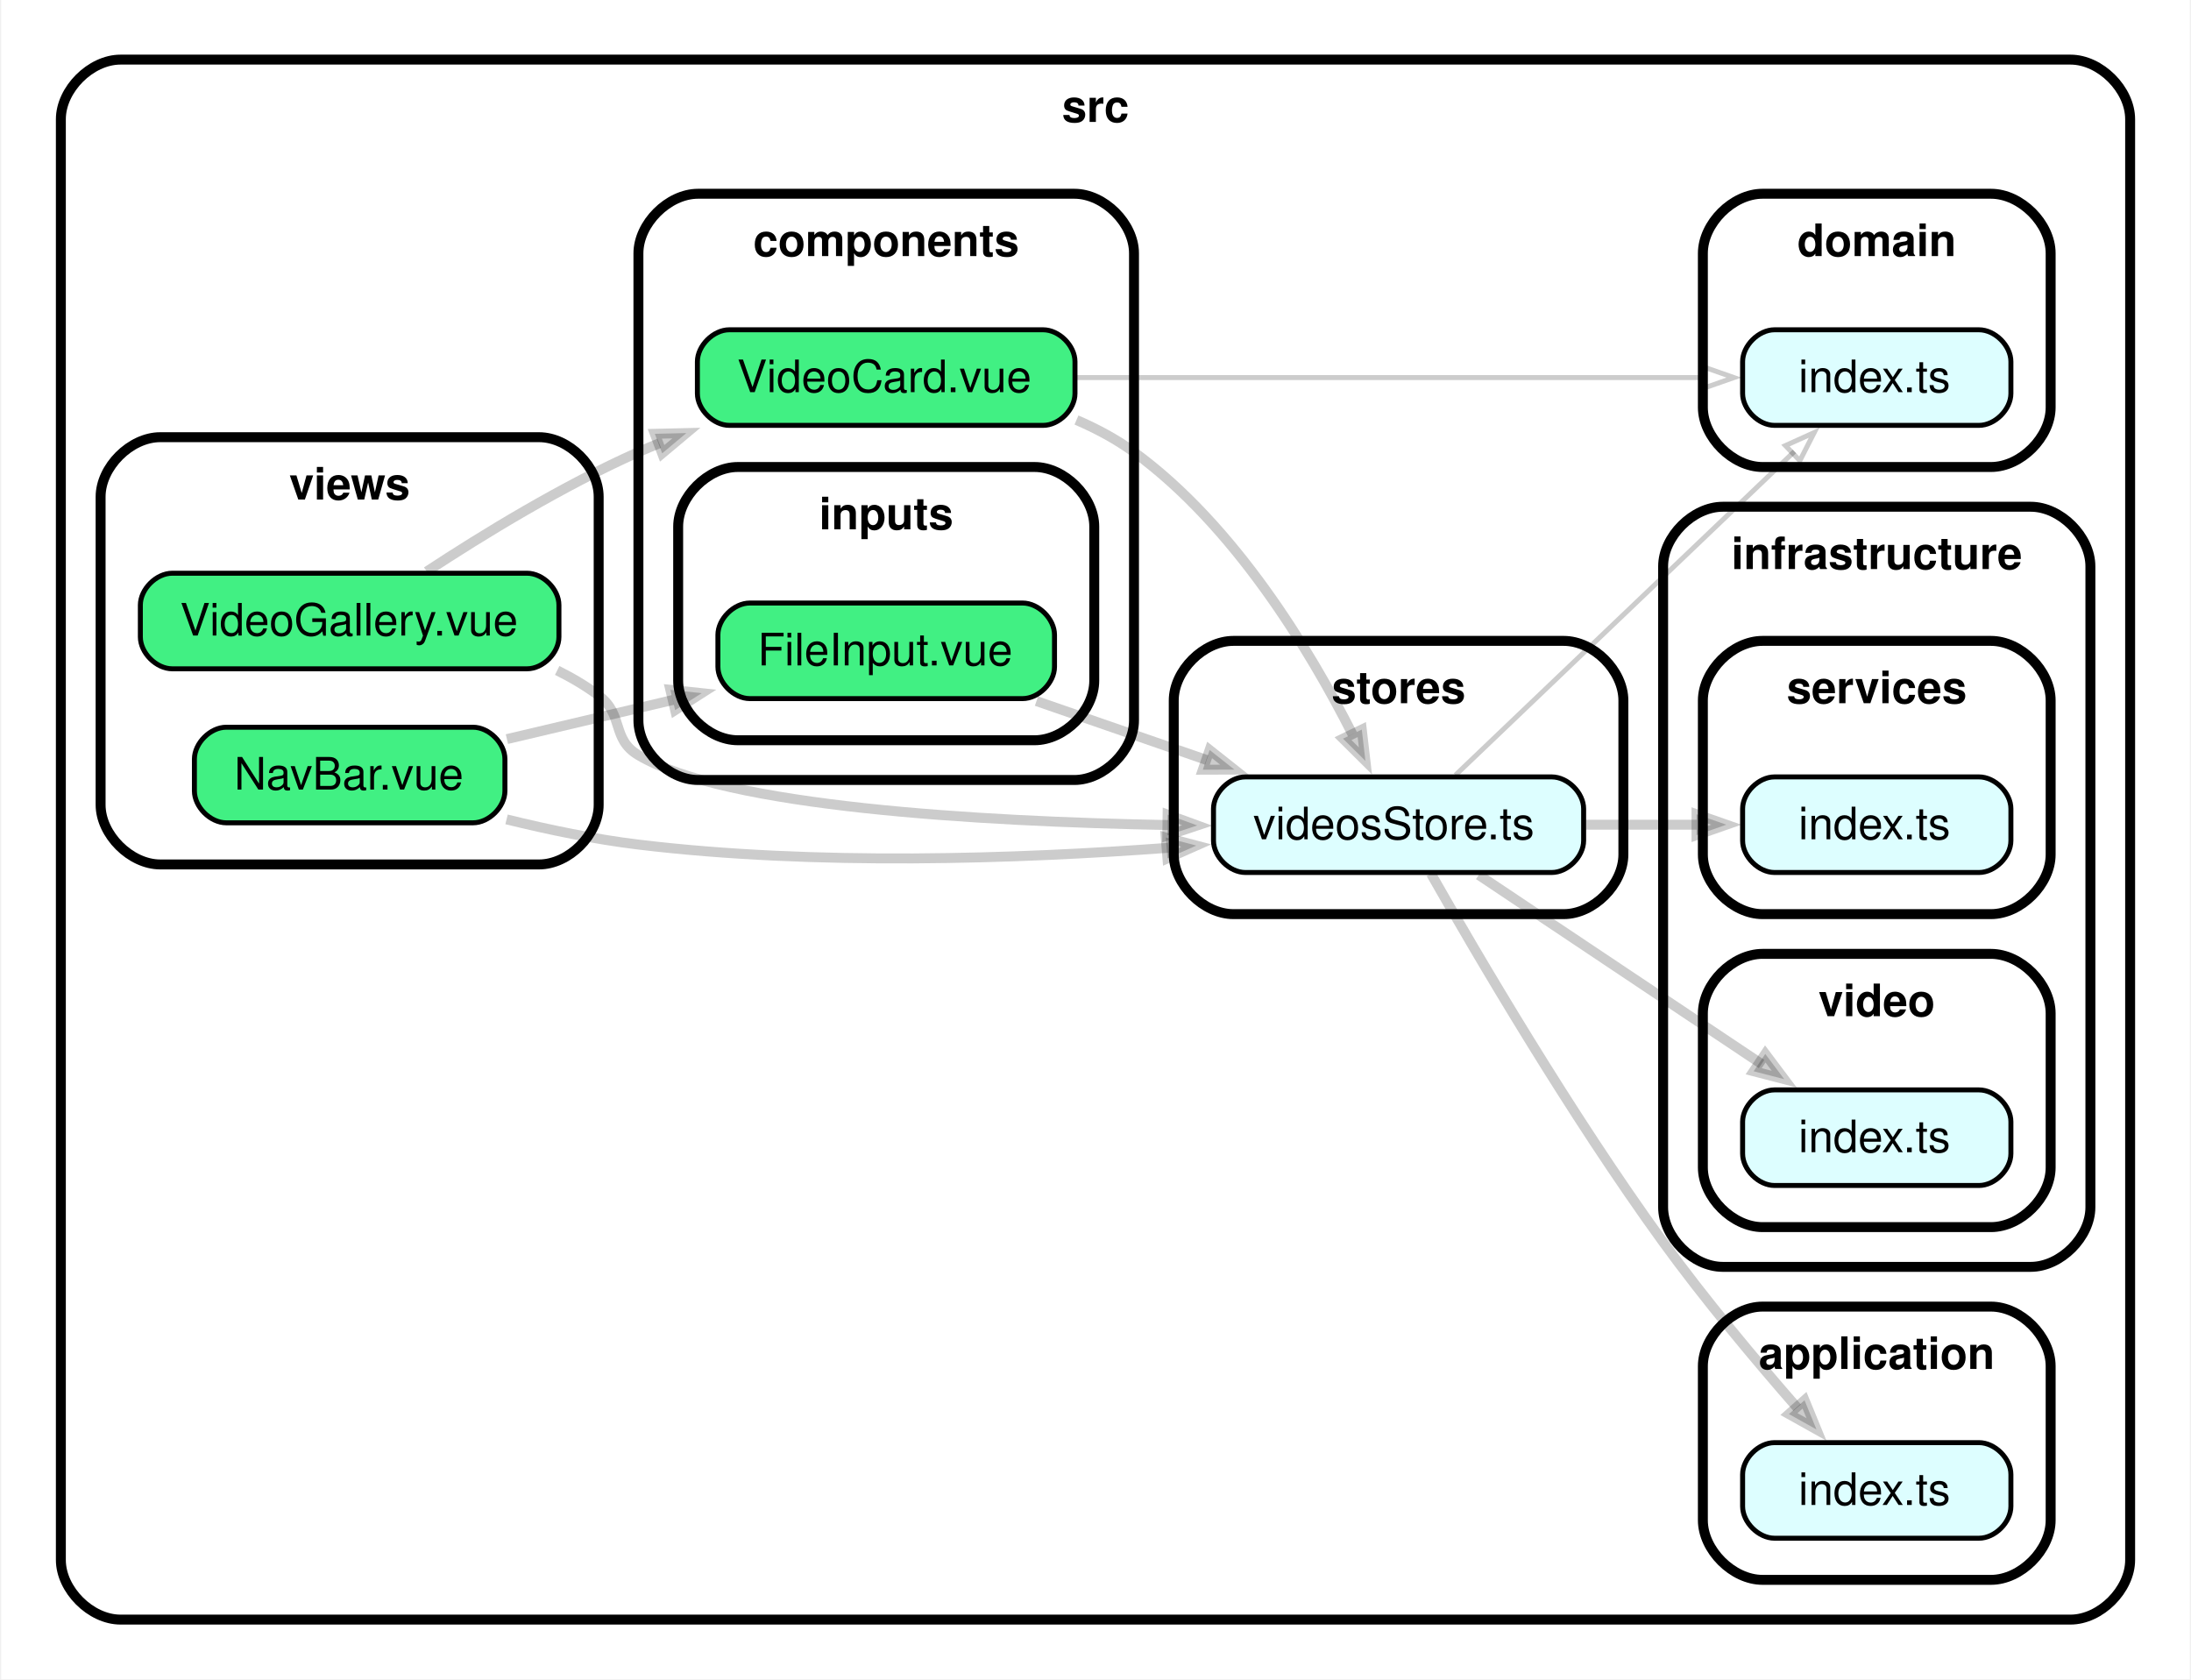
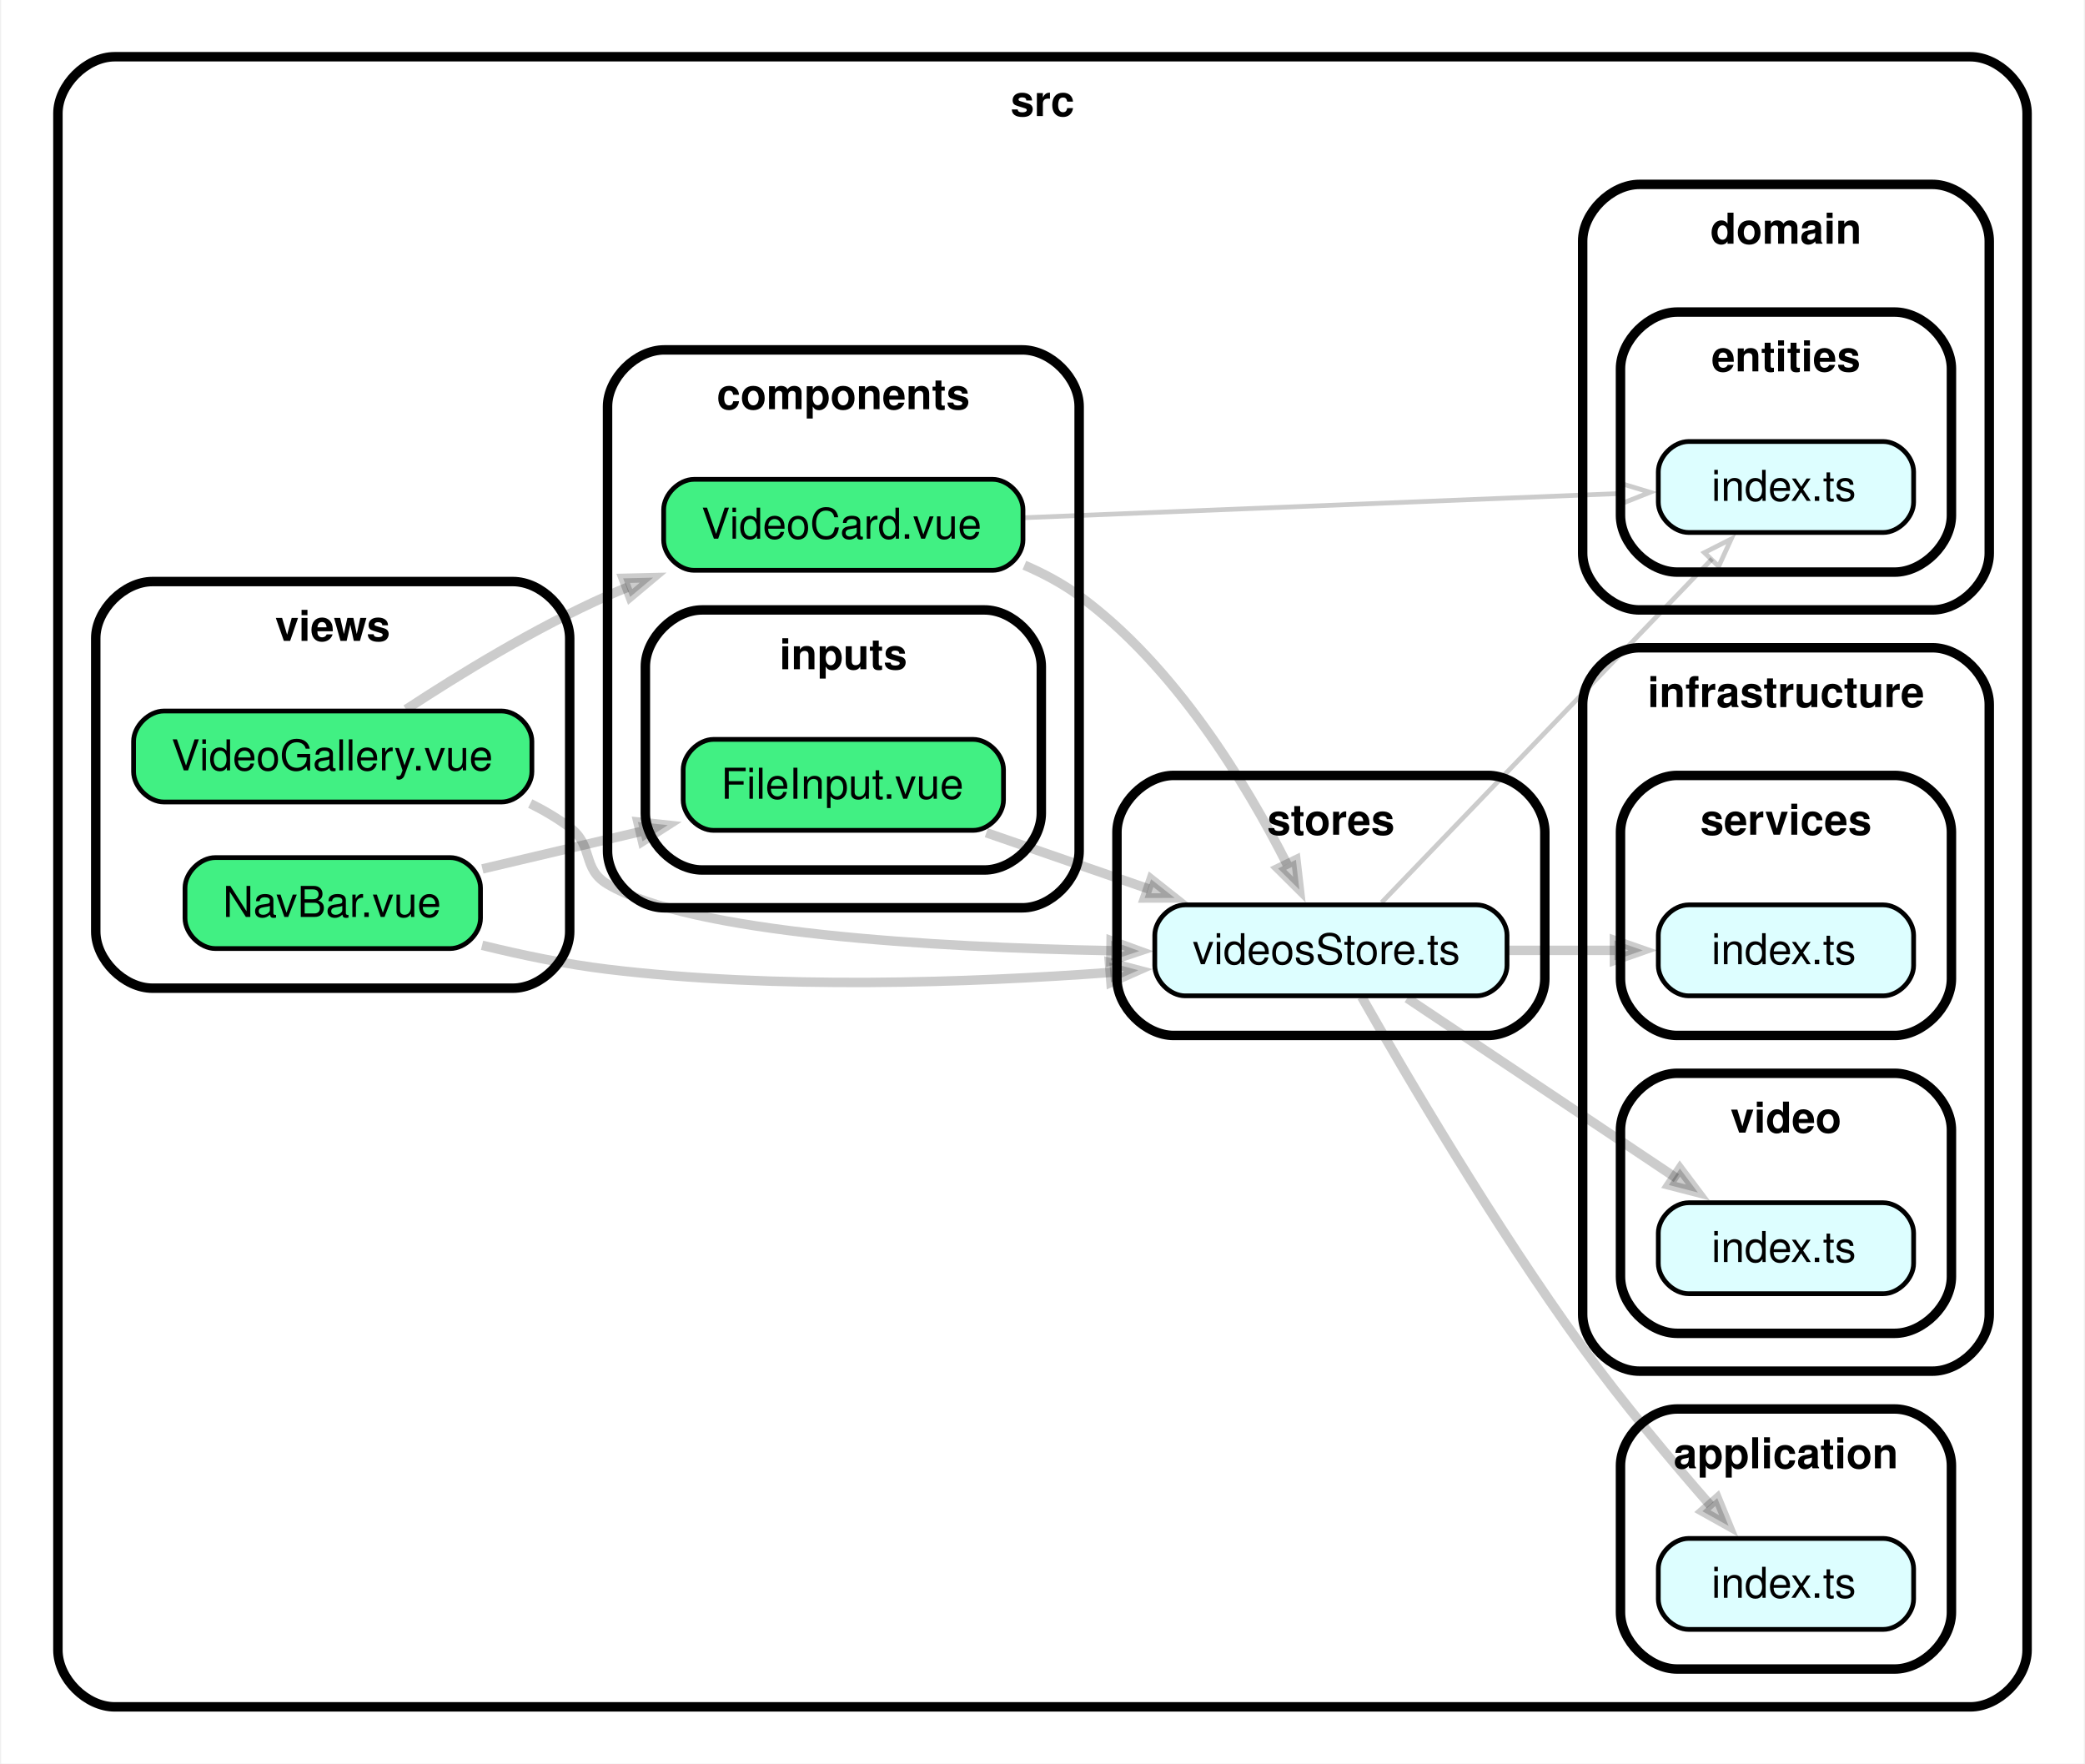
- <svg xmlns="http://www.w3.org/2000/svg" xmlns:xlink="http://www.w3.org/1999/xlink" width="441pt" height="338pt" viewBox="0.00 0.00 440.50 338.00">
-   <g id="graph0" class="graph" transform="scale(1 1) rotate(0) translate(4 334)">
-     <polygon fill="white" stroke="none" points="-4,4 -4,-334 436.5,-334 436.5,4 -4,4" />
+ <svg xmlns="http://www.w3.org/2000/svg" xmlns:xlink="http://www.w3.org/1999/xlink" width="441pt" height="373pt" viewBox="0.00 0.00 440.50 373.00">
+   <g id="graph0" class="graph" transform="scale(1 1) rotate(0) translate(4 369)">
+     <polygon fill="white" stroke="none" points="-4,4 -4,-369 436.5,-369 436.5,4 -4,4" />
    <g id="clust1" class="cluster">
-       <path fill="#ffffff" stroke="black" stroke-width="2" d="M20,-8C20,-8 412.5,-8 412.5,-8 418.5,-8 424.5,-14 424.5,-20 424.5,-20 424.5,-310 424.5,-310 424.5,-316 418.5,-322 412.5,-322 412.5,-322 20,-322 20,-322 14,-322 8,-316 8,-310 8,-310 8,-20 8,-20 8,-14 14,-8 20,-8" />
-       <text text-anchor="middle" x="216.25" y="-309.45" font-family="Helvetica,sans-Serif" font-weight="bold" font-size="9.00">src</text>
+       <path fill="#ffffff" stroke="black" stroke-width="2" d="M20,-8C20,-8 412.5,-8 412.5,-8 418.5,-8 424.5,-14 424.5,-20 424.5,-20 424.5,-345 424.5,-345 424.5,-351 418.5,-357 412.5,-357 412.5,-357 20,-357 20,-357 14,-357 8,-351 8,-345 8,-345 8,-20 8,-20 8,-14 14,-8 20,-8" />
+       <text text-anchor="middle" x="216.25" y="-344.45" font-family="Helvetica,sans-Serif" font-weight="bold" font-size="9.00">src</text>
    </g>
    <g id="clust2" class="cluster">
      <path fill="#ffffff" stroke="black" stroke-width="2" d="M350.5,-16C350.5,-16 396.5,-16 396.5,-16 402.5,-16 408.5,-22 408.5,-28 408.5,-28 408.5,-59 408.5,-59 408.5,-65 402.5,-71 396.5,-71 396.5,-71 350.5,-71 350.5,-71 344.5,-71 338.5,-65 338.5,-59 338.5,-59 338.5,-28 338.5,-28 338.5,-22 344.5,-16 350.5,-16" />
      <text text-anchor="middle" x="373.5" y="-58.45" font-family="Helvetica,sans-Serif" font-weight="bold" font-size="9.00">application</text>
    </g>
+     <g id="clust5" class="cluster">
+       <path fill="#ffffff" stroke="black" stroke-width="2" d="M342.5,-240C342.5,-240 404.5,-240 404.5,-240 410.5,-240 416.5,-246 416.5,-252 416.5,-252 416.5,-318 416.5,-318 416.5,-324 410.5,-330 404.5,-330 404.5,-330 342.5,-330 342.5,-330 336.5,-330 330.5,-324 330.5,-318 330.5,-318 330.5,-252 330.5,-252 330.5,-246 336.5,-240 342.5,-240" />
+       <text text-anchor="middle" x="373.5" y="-317.45" font-family="Helvetica,sans-Serif" font-weight="bold" font-size="9.00">domain</text>
+     </g>
    <g id="clust6" class="cluster">
-       <path fill="#ffffff" stroke="black" stroke-width="2" d="M342.5,-79C342.5,-79 404.5,-79 404.5,-79 410.5,-79 416.5,-85 416.5,-91 416.5,-91 416.5,-220 416.5,-220 416.5,-226 410.5,-232 404.5,-232 404.5,-232 342.5,-232 342.5,-232 336.5,-232 330.5,-226 330.5,-220 330.5,-220 330.5,-91 330.5,-91 330.5,-85 336.5,-79 342.5,-79" />
-       <text text-anchor="middle" x="373.5" y="-219.45" font-family="Helvetica,sans-Serif" font-weight="bold" font-size="9.00">infrastructure</text>
-     </g>
-     <g id="clust7" class="cluster">
-       <path fill="#ffffff" stroke="black" stroke-width="2" d="M350.5,-150C350.5,-150 396.5,-150 396.5,-150 402.5,-150 408.5,-156 408.5,-162 408.5,-162 408.5,-193 408.5,-193 408.5,-199 402.5,-205 396.5,-205 396.5,-205 350.5,-205 350.5,-205 344.5,-205 338.5,-199 338.5,-193 338.5,-193 338.5,-162 338.5,-162 338.5,-156 344.5,-150 350.5,-150" />
-       <text text-anchor="middle" x="373.5" y="-192.45" font-family="Helvetica,sans-Serif" font-weight="bold" font-size="9.00">services</text>
-     </g>
-     <g id="clust8" class="cluster">
-       <path fill="#ffffff" stroke="black" stroke-width="2" d="M350.5,-87C350.5,-87 396.5,-87 396.5,-87 402.5,-87 408.5,-93 408.5,-99 408.5,-99 408.5,-130 408.5,-130 408.5,-136 402.5,-142 396.5,-142 396.5,-142 350.5,-142 350.5,-142 344.5,-142 338.5,-136 338.5,-130 338.5,-130 338.5,-99 338.5,-99 338.5,-93 344.5,-87 350.5,-87" />
-       <text text-anchor="middle" x="373.5" y="-129.45" font-family="Helvetica,sans-Serif" font-weight="bold" font-size="9.00">video</text>
+       <path fill="#ffffff" stroke="black" stroke-width="2" d="M350.5,-248C350.5,-248 396.5,-248 396.5,-248 402.5,-248 408.5,-254 408.5,-260 408.5,-260 408.5,-291 408.5,-291 408.5,-297 402.5,-303 396.5,-303 396.5,-303 350.5,-303 350.5,-303 344.5,-303 338.5,-297 338.5,-291 338.5,-291 338.5,-260 338.5,-260 338.5,-254 344.5,-248 350.5,-248" />
+       <text text-anchor="middle" x="373.5" y="-290.45" font-family="Helvetica,sans-Serif" font-weight="bold" font-size="9.00">entities</text>
    </g>
    <g id="clust3" class="cluster">
      <path fill="#ffffff" stroke="black" stroke-width="2" d="M136.25,-177C136.25,-177 212,-177 212,-177 218,-177 224,-183 224,-189 224,-189 224,-283 224,-283 224,-289 218,-295 212,-295 212,-295 136.25,-295 136.25,-295 130.25,-295 124.25,-289 124.25,-283 124.25,-283 124.25,-189 124.25,-189 124.25,-183 130.25,-177 136.25,-177" />
      <text text-anchor="middle" x="174.12" y="-282.45" font-family="Helvetica,sans-Serif" font-weight="bold" font-size="9.00">components</text>
    </g>
    <g id="clust4" class="cluster">
      <path fill="#ffffff" stroke="black" stroke-width="2" d="M144.25,-185C144.25,-185 204,-185 204,-185 210,-185 216,-191 216,-197 216,-197 216,-228 216,-228 216,-234 210,-240 204,-240 204,-240 144.25,-240 144.25,-240 138.25,-240 132.25,-234 132.25,-228 132.25,-228 132.25,-197 132.25,-197 132.25,-191 138.25,-185 144.25,-185" />
      <text text-anchor="middle" x="174.12" y="-227.45" font-family="Helvetica,sans-Serif" font-weight="bold" font-size="9.00">inputs</text>
    </g>
-     <g id="clust5" class="cluster">
-       <path fill="#ffffff" stroke="black" stroke-width="2" d="M350.5,-240C350.5,-240 396.5,-240 396.5,-240 402.5,-240 408.5,-246 408.5,-252 408.5,-252 408.5,-283 408.5,-283 408.5,-289 402.5,-295 396.5,-295 396.5,-295 350.5,-295 350.5,-295 344.5,-295 338.5,-289 338.5,-283 338.5,-283 338.5,-252 338.5,-252 338.5,-246 344.5,-240 350.5,-240" />
-       <text text-anchor="middle" x="373.5" y="-282.45" font-family="Helvetica,sans-Serif" font-weight="bold" font-size="9.00">domain</text>
+     <g id="clust7" class="cluster">
+       <path fill="#ffffff" stroke="black" stroke-width="2" d="M342.5,-79C342.5,-79 404.5,-79 404.5,-79 410.5,-79 416.5,-85 416.5,-91 416.5,-91 416.5,-220 416.5,-220 416.5,-226 410.5,-232 404.5,-232 404.5,-232 342.5,-232 342.5,-232 336.5,-232 330.5,-226 330.5,-220 330.5,-220 330.5,-91 330.5,-91 330.5,-85 336.5,-79 342.5,-79" />
+       <text text-anchor="middle" x="373.5" y="-219.45" font-family="Helvetica,sans-Serif" font-weight="bold" font-size="9.00">infrastructure</text>
+     </g>
+     <g id="clust8" class="cluster">
+       <path fill="#ffffff" stroke="black" stroke-width="2" d="M350.5,-150C350.5,-150 396.5,-150 396.5,-150 402.5,-150 408.5,-156 408.5,-162 408.5,-162 408.5,-193 408.5,-193 408.5,-199 402.5,-205 396.5,-205 396.5,-205 350.5,-205 350.5,-205 344.5,-205 338.5,-199 338.5,-193 338.5,-193 338.5,-162 338.5,-162 338.5,-156 344.5,-150 350.5,-150" />
+       <text text-anchor="middle" x="373.5" y="-192.45" font-family="Helvetica,sans-Serif" font-weight="bold" font-size="9.00">services</text>
+     </g>
+     <g id="clust9" class="cluster">
+       <path fill="#ffffff" stroke="black" stroke-width="2" d="M350.5,-87C350.5,-87 396.5,-87 396.5,-87 402.5,-87 408.5,-93 408.5,-99 408.5,-99 408.5,-130 408.5,-130 408.5,-136 402.5,-142 396.5,-142 396.5,-142 350.5,-142 350.5,-142 344.5,-142 338.5,-136 338.5,-130 338.5,-130 338.5,-99 338.5,-99 338.5,-93 344.5,-87 350.5,-87" />
+       <text text-anchor="middle" x="373.5" y="-129.45" font-family="Helvetica,sans-Serif" font-weight="bold" font-size="9.00">video</text>
    </g>
    <g id="clust10" class="cluster">
+       <path fill="#ffffff" stroke="black" stroke-width="2" d="M244,-150C244,-150 310.5,-150 310.5,-150 316.5,-150 322.5,-156 322.5,-162 322.5,-162 322.5,-193 322.5,-193 322.5,-199 316.5,-205 310.5,-205 310.5,-205 244,-205 244,-205 238,-205 232,-199 232,-193 232,-193 232,-162 232,-162 232,-156 238,-150 244,-150" />
+       <text text-anchor="middle" x="277.25" y="-192.45" font-family="Helvetica,sans-Serif" font-weight="bold" font-size="9.00">stores</text>
+     </g>
+     <g id="clust11" class="cluster">
      <path fill="#ffffff" stroke="black" stroke-width="2" d="M28,-160C28,-160 104.25,-160 104.25,-160 110.25,-160 116.25,-166 116.25,-172 116.25,-172 116.25,-234 116.25,-234 116.25,-240 110.25,-246 104.25,-246 104.25,-246 28,-246 28,-246 22,-246 16,-240 16,-234 16,-234 16,-172 16,-172 16,-166 22,-160 28,-160" />
      <text text-anchor="middle" x="66.12" y="-233.45" font-family="Helvetica,sans-Serif" font-weight="bold" font-size="9.00">views</text>
-     </g>
-     <g id="clust9" class="cluster">
-       <path fill="#ffffff" stroke="black" stroke-width="2" d="M244,-150C244,-150 310.5,-150 310.5,-150 316.5,-150 322.5,-156 322.5,-162 322.5,-162 322.5,-193 322.5,-193 322.5,-199 316.5,-205 310.5,-205 310.5,-205 244,-205 244,-205 238,-205 232,-199 232,-193 232,-193 232,-162 232,-162 232,-156 238,-150 244,-150" />
-       <text text-anchor="middle" x="277.25" y="-192.45" font-family="Helvetica,sans-Serif" font-weight="bold" font-size="9.00">stores</text>
    </g>
    <g id="node1" class="node">
      <g id="a_node1">
        <a xlink:href="src/application/index.ts" xlink:title="index.ts">
          <path fill="#ddfeff" stroke="black" d="M394.08,-43.62C394.08,-43.62 352.92,-43.62 352.92,-43.62 349.71,-43.62 346.5,-40.42 346.5,-37.21 346.5,-37.21 346.5,-30.79 346.5,-30.79 346.5,-27.58 349.71,-24.38 352.92,-24.38 352.92,-24.38 394.08,-24.38 394.08,-24.38 397.29,-24.38 400.5,-27.58 400.5,-30.79 400.5,-30.79 400.5,-37.21 400.5,-37.21 400.5,-40.42 397.29,-43.62 394.08,-43.62" />
          <text text-anchor="start" x="357.75" y="-31.07" font-family="Helvetica,sans-Serif" font-size="9.00">index.ts</text>
        </a>
      </g>
    </g>
    <g id="node2" class="node">
      <g id="a_node2">
        <a xlink:href="src/components/VideoCard.vue" xlink:title="VideoCard.vue">
          <path fill="#41f083" stroke="black" d="M205.71,-267.62C205.71,-267.62 142.54,-267.62 142.54,-267.62 139.33,-267.62 136.12,-264.42 136.12,-261.21 136.12,-261.21 136.12,-254.79 136.12,-254.79 136.12,-251.58 139.33,-248.38 142.54,-248.38 142.54,-248.38 205.71,-248.38 205.71,-248.38 208.92,-248.38 212.12,-251.58 212.12,-254.79 212.12,-254.79 212.12,-261.21 212.12,-261.21 212.12,-264.42 208.92,-267.62 205.71,-267.62" />
          <text text-anchor="start" x="144.12" y="-255.07" font-family="Helvetica,sans-Serif" font-size="9.00">VideoCard.vue</text>
        </a>
      </g>
    </g>
    <g id="node3" class="node">
      <g id="a_node3">
-         <a xlink:href="src/domain/index.ts" xlink:title="index.ts">
-           <path fill="#ddfeff" stroke="black" d="M394.08,-267.62C394.08,-267.62 352.92,-267.62 352.92,-267.62 349.71,-267.62 346.5,-264.42 346.5,-261.21 346.5,-261.21 346.5,-254.79 346.5,-254.79 346.5,-251.58 349.71,-248.38 352.92,-248.38 352.92,-248.38 394.08,-248.38 394.08,-248.38 397.29,-248.38 400.5,-251.58 400.5,-254.79 400.5,-254.79 400.5,-261.21 400.5,-261.21 400.5,-264.42 397.29,-267.62 394.08,-267.62" />
-           <text text-anchor="start" x="357.75" y="-255.07" font-family="Helvetica,sans-Serif" font-size="9.00">index.ts</text>
-         </a>
-       </g>
-     </g>
-     <g id="edge1" class="edge">
-       <path fill="none" stroke="#000000" stroke-opacity="0.2" d="M212.25,-258C248.74,-258 303.92,-258 339.08,-258" />
-       <polygon fill="none" stroke="#000000" stroke-opacity="0.2" points="338.75,-260.1 344.75,-258 338.75,-255.9 338.75,-260.1" />
-     </g>
-     <g id="node4" class="node">
-       <g id="a_node4">
        <a xlink:href="src/stores/videosStore.ts" xlink:title="videosStore.ts">
          <path fill="#ddfeff" stroke="black" d="M308.08,-177.62C308.08,-177.62 246.42,-177.62 246.42,-177.62 243.21,-177.62 240,-174.42 240,-171.21 240,-171.21 240,-164.79 240,-164.79 240,-161.58 243.21,-158.38 246.42,-158.38 246.42,-158.38 308.08,-158.38 308.08,-158.38 311.29,-158.38 314.5,-161.58 314.5,-164.79 314.5,-164.79 314.5,-171.21 314.5,-171.21 314.5,-174.42 311.29,-177.62 308.08,-177.62" />
          <text text-anchor="start" x="248" y="-165.07" font-family="Helvetica,sans-Serif" font-size="9.00">videosStore.ts</text>
        </a>
      </g>
    </g>
-     <g id="edge2" class="edge">
+     <g id="edge1" class="edge">
      <path fill="none" stroke="#000000" stroke-width="2" stroke-opacity="0.2" d="M212.42,-249.46C216.53,-247.69 220.49,-245.56 224,-243 244.2,-228.27 259.33,-203.27 267.97,-186.21" />
      <polygon fill="#000000" fill-opacity="0.2" stroke="#000000" stroke-width="2" stroke-opacity="0.2" points="269.85,-187.15 270.58,-180.84 266.07,-185.32 269.85,-187.15" />
+     </g>
+     <g id="node4" class="node">
+       <g id="a_node4">
+         <a xlink:href="src/domain/entities/index.ts" xlink:title="index.ts">
+           <path fill="#ddfeff" stroke="black" d="M394.08,-275.62C394.08,-275.62 352.92,-275.62 352.92,-275.62 349.71,-275.62 346.5,-272.42 346.5,-269.21 346.5,-269.21 346.5,-262.79 346.5,-262.79 346.5,-259.58 349.71,-256.38 352.92,-256.38 352.92,-256.38 394.08,-256.38 394.08,-256.38 397.29,-256.38 400.5,-259.58 400.5,-262.79 400.5,-262.79 400.5,-269.21 400.5,-269.21 400.5,-272.42 397.29,-275.62 394.08,-275.62" />
+           <text text-anchor="start" x="357.75" y="-263.07" font-family="Helvetica,sans-Serif" font-size="9.00">index.ts</text>
+         </a>
+       </g>
+     </g>
+     <g id="edge2" class="edge">
+       <path fill="none" stroke="#000000" stroke-opacity="0.2" d="M212.25,-259.5C248.74,-260.98 303.92,-263.22 339.08,-264.65" />
+       <polygon fill="none" stroke="#000000" stroke-opacity="0.2" points="338.67,-266.73 344.75,-264.88 338.84,-262.53 338.67,-266.73" />
    </g>
    <g id="edge4" class="edge">
      <path fill="none" stroke="#000000" stroke-width="2" stroke-opacity="0.2" d="M283.77,-158.14C292.87,-142.13 311.84,-109.72 330.5,-84 338.88,-72.45 349.18,-60.16 357.48,-50.66" />
      <polygon fill="#000000" fill-opacity="0.2" stroke="#000000" stroke-width="2" stroke-opacity="0.2" points="358.96,-52.15 361.37,-46.27 355.82,-49.37 358.96,-52.15" />
    </g>
    <g id="edge5" class="edge">
-       <path fill="none" stroke="#000000" stroke-opacity="0.2" d="M288.7,-177.98C305.26,-193.79 337.63,-224.7 356.93,-243.13" />
-       <polygon fill="none" stroke="#000000" stroke-opacity="0.2" points="355.12,-244.31 360.91,-246.93 358.02,-241.27 355.12,-244.31" />
+       <path fill="none" stroke="#000000" stroke-opacity="0.2" d="M287.98,-178.12C304.58,-195.37 338.44,-230.58 357.88,-250.8" />
+       <polygon fill="none" stroke="#000000" stroke-opacity="0.2" points="356.24,-252.12 361.91,-254.99 359.27,-249.21 356.24,-252.12" />
    </g>
    <g id="node6" class="node">
      <g id="a_node6">
        <a xlink:href="src/infrastructure/services/index.ts" xlink:title="index.ts">
          <path fill="#ddfeff" stroke="black" d="M394.08,-177.62C394.08,-177.62 352.92,-177.62 352.92,-177.62 349.71,-177.62 346.5,-174.42 346.5,-171.21 346.5,-171.21 346.5,-164.79 346.5,-164.79 346.5,-161.58 349.71,-158.38 352.92,-158.38 352.92,-158.38 394.08,-158.38 394.08,-158.38 397.29,-158.38 400.5,-161.58 400.5,-164.79 400.5,-164.79 400.5,-171.21 400.5,-171.21 400.5,-174.42 397.29,-177.62 394.08,-177.62" />
          <text text-anchor="start" x="357.75" y="-165.07" font-family="Helvetica,sans-Serif" font-size="9.00">index.ts</text>
        </a>
      </g>
    </g>
    <g id="edge6" class="edge">
      <path fill="none" stroke="#000000" stroke-width="2" stroke-opacity="0.2" d="M314.96,-168C322.3,-168 330,-168 337.29,-168" />
      <polygon fill="#000000" fill-opacity="0.2" stroke="#000000" stroke-width="2" stroke-opacity="0.2" points="337.22,-170.1 343.22,-168 337.22,-165.9 337.22,-170.1" />
    </g>
    <g id="node7" class="node">
      <g id="a_node7">
        <a xlink:href="src/infrastructure/video/index.ts" xlink:title="index.ts">
          <path fill="#ddfeff" stroke="black" d="M394.08,-114.62C394.08,-114.62 352.92,-114.62 352.92,-114.62 349.71,-114.62 346.5,-111.42 346.5,-108.21 346.5,-108.21 346.5,-101.79 346.5,-101.79 346.5,-98.58 349.71,-95.38 352.92,-95.38 352.92,-95.38 394.08,-95.38 394.08,-95.38 397.29,-95.38 400.5,-98.58 400.5,-101.79 400.5,-101.79 400.5,-108.21 400.5,-108.21 400.5,-111.42 397.29,-114.62 394.08,-114.62" />
          <text text-anchor="start" x="357.75" y="-102.08" font-family="Helvetica,sans-Serif" font-size="9.00">index.ts</text>
        </a>
      </g>
    </g>
    <g id="edge7" class="edge">
      <path fill="none" stroke="#000000" stroke-width="2" stroke-opacity="0.2" d="M293.39,-157.88C308.78,-147.59 332.79,-131.54 350.32,-119.83" />
      <polygon fill="#000000" fill-opacity="0.2" stroke="#000000" stroke-width="2" stroke-opacity="0.2" points="351.06,-121.86 354.88,-116.78 348.72,-118.37 351.06,-121.86" />
    </g>
    <g id="node5" class="node">
      <g id="a_node5">
        <a xlink:href="src/components/inputs/FileInput.vue" xlink:title="FileInput.vue">
          <path fill="#41f083" stroke="black" d="M201.58,-212.62C201.58,-212.62 146.67,-212.62 146.67,-212.62 143.46,-212.62 140.25,-209.42 140.25,-206.21 140.25,-206.21 140.25,-199.79 140.25,-199.79 140.25,-196.58 143.46,-193.38 146.67,-193.38 146.67,-193.38 201.58,-193.38 201.58,-193.38 204.79,-193.38 208,-196.58 208,-199.79 208,-199.79 208,-206.21 208,-206.21 208,-209.42 204.79,-212.62 201.58,-212.62" />
          <text text-anchor="start" x="148.25" y="-200.07" font-family="Helvetica,sans-Serif" font-size="9.00">FileInput.vue</text>
        </a>
      </g>
    </g>
    <g id="edge3" class="edge">
      <path fill="none" stroke="#000000" stroke-width="2" stroke-opacity="0.2" d="M204.37,-192.88C215.07,-189.18 227.31,-184.94 238.63,-181.02" />
      <polygon fill="#000000" fill-opacity="0.2" stroke="#000000" stroke-width="2" stroke-opacity="0.2" points="239.22,-183.04 244.21,-179.09 237.85,-179.07 239.22,-183.04" />
    </g>
    <g id="node8" class="node">
      <g id="a_node8">
        <a xlink:href="src/views/NavBar.vue" xlink:title="NavBar.vue">
          <path fill="#41f083" stroke="black" d="M90.96,-187.62C90.96,-187.62 41.29,-187.62 41.29,-187.62 38.08,-187.62 34.88,-184.42 34.88,-181.21 34.88,-181.21 34.88,-174.79 34.88,-174.79 34.88,-171.58 38.08,-168.38 41.29,-168.38 41.29,-168.38 90.96,-168.38 90.96,-168.38 94.17,-168.38 97.38,-171.58 97.38,-174.79 97.38,-174.79 97.38,-181.21 97.38,-181.21 97.38,-184.42 94.17,-187.62 90.96,-187.62" />
          <text text-anchor="start" x="42.88" y="-175.07" font-family="Helvetica,sans-Serif" font-size="9.00">NavBar.vue</text>
        </a>
      </g>
    </g>
    <g id="edge9" class="edge">
      <path fill="none" stroke="#000000" stroke-width="2" stroke-opacity="0.2" d="M97.71,-169.07C106.22,-166.98 115.53,-165.05 124.25,-164 159.91,-159.69 200.6,-161.1 230.91,-163.35" />
      <polygon fill="#000000" fill-opacity="0.2" stroke="#000000" stroke-width="2" stroke-opacity="0.2" points="230.4,-165.42 236.54,-163.8 230.73,-161.23 230.4,-165.42" />
    </g>
    <g id="edge8" class="edge">
      <path fill="none" stroke="#000000" stroke-width="2" stroke-opacity="0.2" d="M97.78,-185.23C108.21,-187.69 120.04,-190.48 131.19,-193.11" />
      <polygon fill="#000000" fill-opacity="0.2" stroke="#000000" stroke-width="2" stroke-opacity="0.2" points="130.67,-195.15 136.99,-194.48 131.64,-191.06 130.67,-195.15" />
    </g>
    <g id="node9" class="node">
      <g id="a_node9">
        <a xlink:href="src/views/VideoGallery.vue" xlink:title="VideoGallery.vue">
          <path fill="#41f083" stroke="black" d="M101.83,-218.62C101.83,-218.62 30.42,-218.62 30.42,-218.62 27.21,-218.62 24,-215.42 24,-212.21 24,-212.21 24,-205.79 24,-205.79 24,-202.58 27.21,-199.38 30.42,-199.38 30.42,-199.38 101.83,-199.38 101.83,-199.38 105.04,-199.38 108.25,-202.58 108.25,-205.79 108.25,-205.79 108.25,-212.21 108.25,-212.21 108.25,-215.42 105.04,-218.62 101.83,-218.62" />
          <text text-anchor="start" x="32" y="-206.07" font-family="Helvetica,sans-Serif" font-size="9.00">VideoGallery.vue</text>
        </a>
      </g>
    </g>
    <g id="edge10" class="edge">
      <path fill="none" stroke="#000000" stroke-width="2" stroke-opacity="0.2" d="M81.64,-218.96C92.88,-226.35 109.06,-236.26 124.25,-243 125.62,-243.61 127.02,-244.2 128.44,-244.77" />
      <polygon fill="#000000" fill-opacity="0.2" stroke="#000000" stroke-width="2" stroke-opacity="0.2" points="127.55,-246.68 133.9,-246.83 129.03,-242.75 127.55,-246.68" />
    </g>
    <g id="edge11" class="edge">
      <path fill="none" stroke="#000000" stroke-width="2" stroke-opacity="0.2" d="M107.9,-199.05C110.85,-197.59 113.67,-195.92 116.25,-194 121.39,-190.17 118.74,-185.28 124.25,-182 141.69,-171.61 192.7,-168.64 230.85,-167.93" />
      <polygon fill="#000000" fill-opacity="0.2" stroke="#000000" stroke-width="2" stroke-opacity="0.2" points="230.76,-170.03 236.73,-167.85 230.7,-165.84 230.76,-170.03" />
    </g>
  </g>
</svg>
